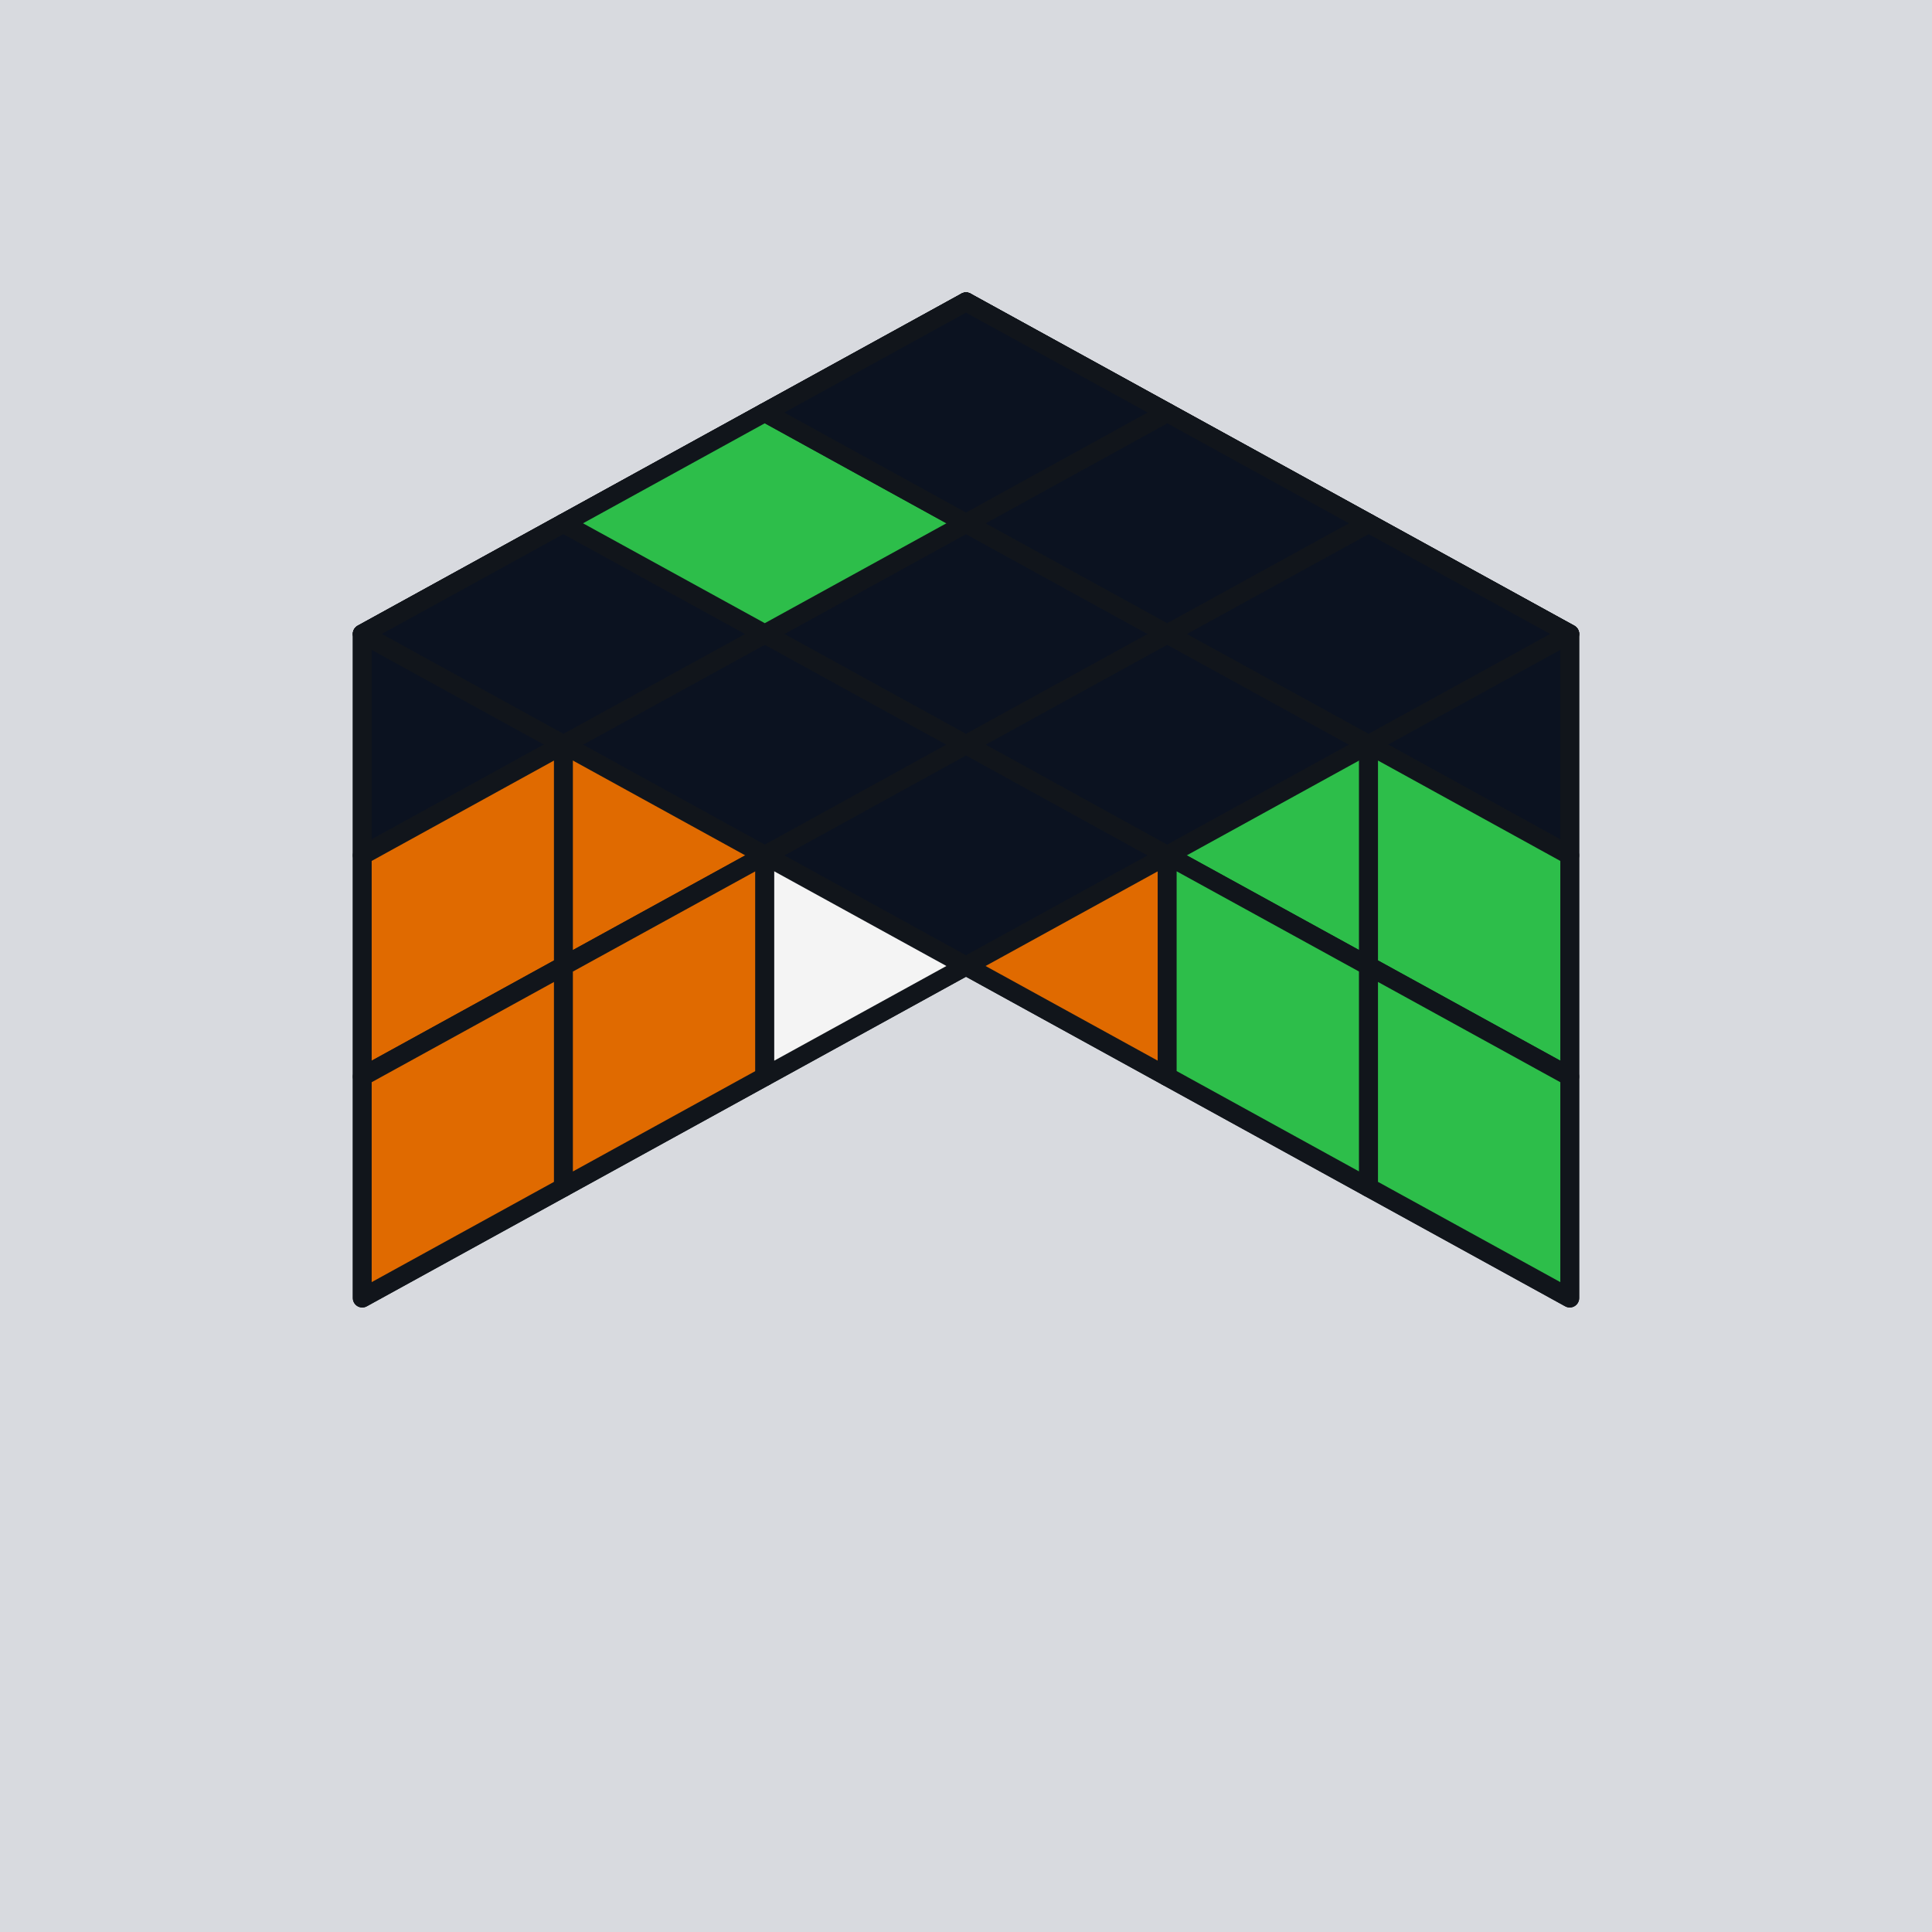
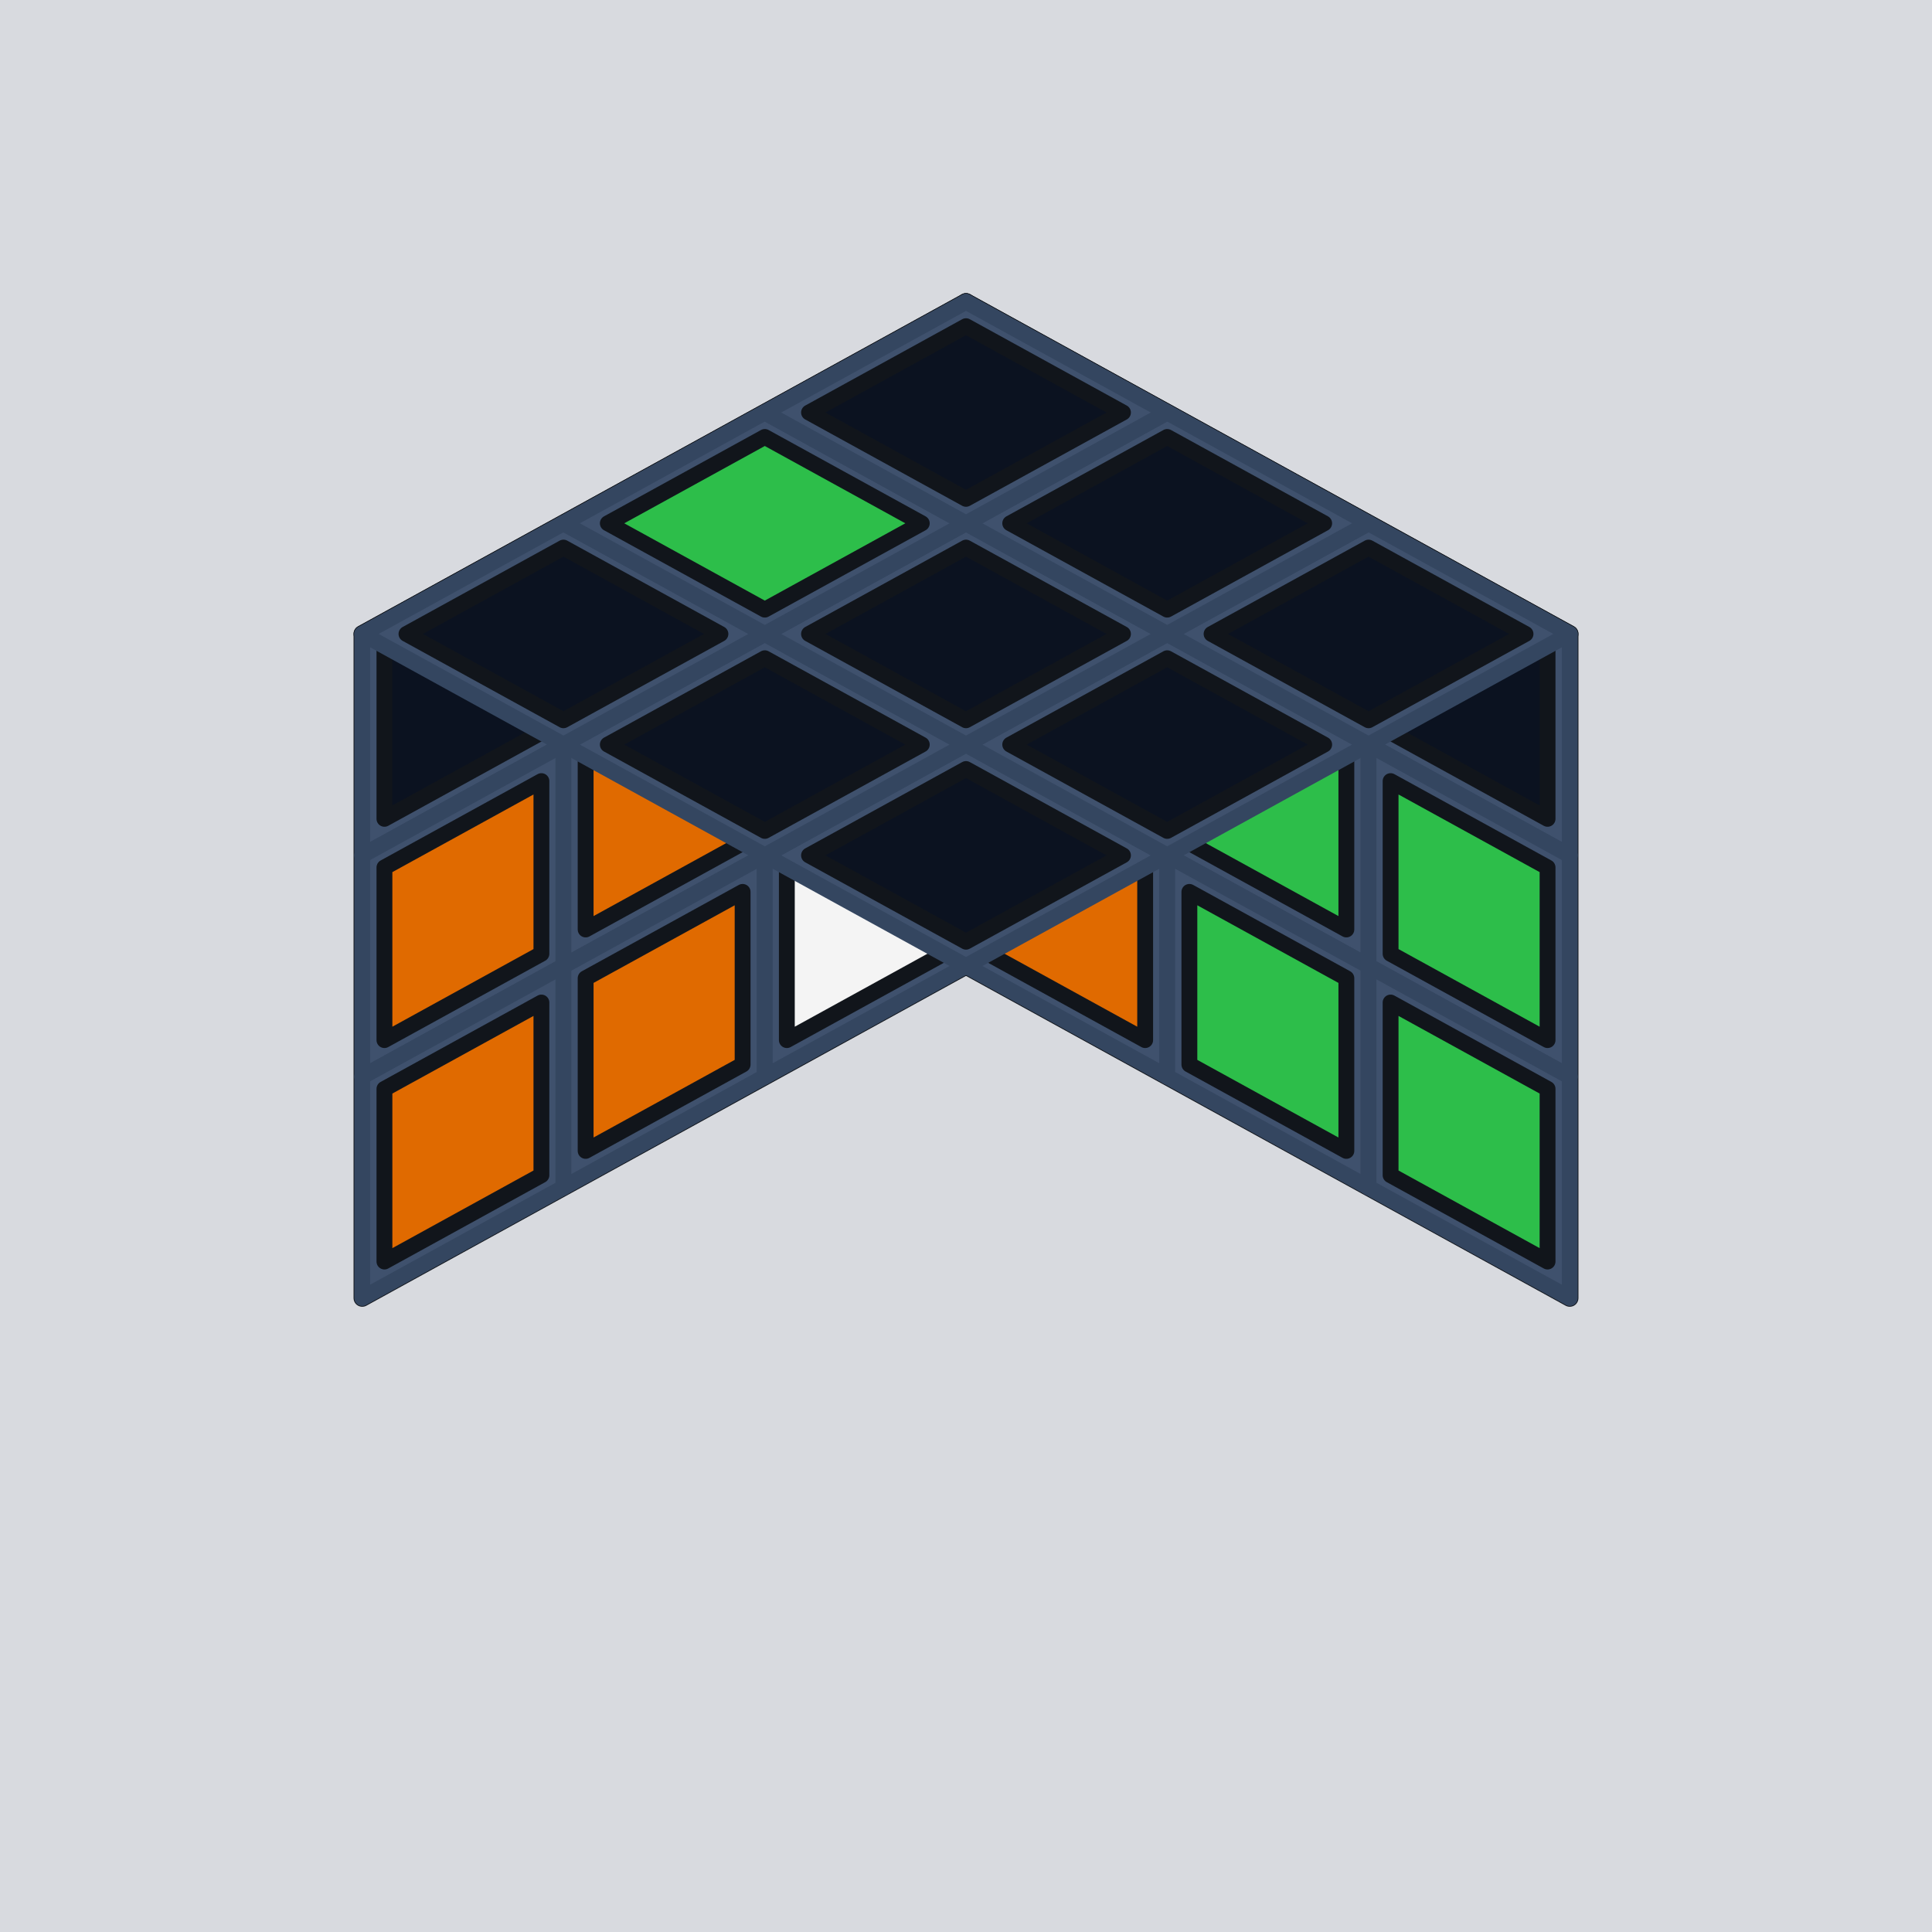
<svg xmlns="http://www.w3.org/2000/svg" viewBox="0 0 128 128">
  <rect x="0" y="0" width="128" height="128" fill="#D8DADF" />
-   <polygon points="64.00,64.00 104.00,42.00 64.00,20.00 24.00,42.00" fill="#0B1220" stroke="#11151B" stroke-width="1.25" stroke-linejoin="round" />
-   <polygon points="24.00,42.00 64.00,20.00 64.00,64.00 24.00,86.00" fill="#0B1220" stroke="#11151B" stroke-width="1.25" stroke-linejoin="round" />
-   <polygon points="64.00,20.00 104.00,42.00 104.00,86.00 64.00,64.00" fill="#0B1220" stroke="#11151B" stroke-width="1.25" stroke-linejoin="round" />
-   <polygon points="24.00,42.00 37.33,34.67 37.33,49.33 24.00,56.67" fill="#0B1220" stroke="#11151B" stroke-width="1.25" stroke-linejoin="round" />
-   <polygon points="37.33,34.67 50.67,27.33 50.67,42.00 37.33,49.33" fill="#E06A00" stroke="#11151B" stroke-width="1.25" stroke-linejoin="round" />
-   <polygon points="50.67,27.33 64.00,20.00 64.00,34.67 50.67,42.00" fill="#0B1220" stroke="#11151B" stroke-width="1.25" stroke-linejoin="round" />
-   <polygon points="24.00,56.67 37.33,49.33 37.33,64.00 24.00,71.33" fill="#E06A00" stroke="#11151B" stroke-width="1.25" stroke-linejoin="round" />
-   <polygon points="37.33,49.33 50.67,42.00 50.67,56.67 37.33,64.00" fill="#E06A00" stroke="#11151B" stroke-width="1.25" stroke-linejoin="round" />
-   <polygon points="50.67,42.00 64.00,34.67 64.00,49.33 50.67,56.67" fill="#0B1220" stroke="#11151B" stroke-width="1.25" stroke-linejoin="round" />
-   <polygon points="24.00,71.33 37.33,64.00 37.33,78.67 24.00,86.00" fill="#E06A00" stroke="#11151B" stroke-width="1.25" stroke-linejoin="round" />
-   <polygon points="37.33,64.00 50.67,56.67 50.67,71.33 37.33,78.67" fill="#E06A00" stroke="#11151B" stroke-width="1.25" stroke-linejoin="round" />
-   <polygon points="50.67,56.67 64.00,49.33 64.00,64.00 50.67,71.33" fill="#F4F4F4" stroke="#11151B" stroke-width="1.25" stroke-linejoin="round" />
-   <polygon points="64.00,20.00 77.33,27.33 77.33,42.00 64.00,34.67" fill="#0B1220" stroke="#11151B" stroke-width="1.25" stroke-linejoin="round" />
-   <polygon points="77.33,27.33 90.67,34.67 90.67,49.33 77.33,42.00" fill="#0B1220" stroke="#11151B" stroke-width="1.25" stroke-linejoin="round" />
-   <polygon points="90.67,34.67 104.00,42.00 104.00,56.67 90.67,49.33" fill="#0B1220" stroke="#11151B" stroke-width="1.25" stroke-linejoin="round" />
-   <polygon points="64.00,34.67 77.33,42.00 77.33,56.67 64.00,49.33" fill="#0B1220" stroke="#11151B" stroke-width="1.25" stroke-linejoin="round" />
-   <polygon points="77.33,42.00 90.67,49.33 90.67,64.00 77.33,56.67" fill="#2DBE4A" stroke="#11151B" stroke-width="1.25" stroke-linejoin="round" />
-   <polygon points="90.67,49.33 104.00,56.67 104.00,71.33 90.67,64.00" fill="#2DBE4A" stroke="#11151B" stroke-width="1.25" stroke-linejoin="round" />
-   <polygon points="64.00,49.33 77.33,56.67 77.33,71.33 64.00,64.00" fill="#E06A00" stroke="#11151B" stroke-width="1.25" stroke-linejoin="round" />
-   <polygon points="77.33,56.67 90.67,64.00 90.67,78.67 77.33,71.33" fill="#2DBE4A" stroke="#11151B" stroke-width="1.25" stroke-linejoin="round" />
-   <polygon points="90.67,64.00 104.00,71.33 104.00,86.00 90.67,78.67" fill="#2DBE4A" stroke="#11151B" stroke-width="1.25" stroke-linejoin="round" />
-   <polygon points="64.00,64.00 77.33,56.67 64.00,49.33 50.67,56.67" fill="#0B1220" stroke="#11151B" stroke-width="1.25" stroke-linejoin="round" />
-   <polygon points="77.33,56.67 90.67,49.33 77.33,42.00 64.00,49.33" fill="#0B1220" stroke="#11151B" stroke-width="1.25" stroke-linejoin="round" />
-   <polygon points="90.67,49.33 104.00,42.00 90.67,34.67 77.33,42.00" fill="#0B1220" stroke="#11151B" stroke-width="1.25" stroke-linejoin="round" />
-   <polygon points="50.67,56.67 64.00,49.33 50.67,42.00 37.33,49.33" fill="#0B1220" stroke="#11151B" stroke-width="1.25" stroke-linejoin="round" />
-   <polygon points="64.00,49.33 77.33,42.00 64.00,34.67 50.67,42.00" fill="#0B1220" stroke="#11151B" stroke-width="1.25" stroke-linejoin="round" />
-   <polygon points="77.33,42.00 90.67,34.67 77.33,27.33 64.00,34.67" fill="#0B1220" stroke="#11151B" stroke-width="1.25" stroke-linejoin="round" />
-   <polygon points="37.33,49.33 50.67,42.00 37.33,34.67 24.00,42.00" fill="#0B1220" stroke="#11151B" stroke-width="1.25" stroke-linejoin="round" />
-   <polygon points="50.67,42.00 64.00,34.67 50.67,27.33 37.33,34.67" fill="#2DBE4A" stroke="#11151B" stroke-width="1.25" stroke-linejoin="round" />
-   <polygon points="64.00,34.67 77.33,27.33 64.00,20.00 50.67,27.33" fill="#0B1220" stroke="#11151B" stroke-width="1.25" stroke-linejoin="round" />
+   <polygon points="64.00,64.00 104.00,42.00 64.00,20.00 24.00,42.00" fill="#0B1220" stroke="#11151B" stroke-width="1.15" stroke-linejoin="round" />
+   <polygon points="24.00,42.00 64.00,20.00 64.00,64.00 24.00,86.00" fill="#0B1220" stroke="#11151B" stroke-width="1.15" stroke-linejoin="round" />
+   <polygon points="64.00,20.00 104.00,42.00 104.00,86.00 64.00,64.00" fill="#0B1220" stroke="#11151B" stroke-width="1.15" stroke-linejoin="round" />
+   <polygon points="24.00,42.00 37.33,34.67 37.33,49.33 24.00,56.67" fill="#3F516D" stroke="#344660" stroke-width="1.05" stroke-linejoin="round" />
+   <polygon points="25.47,42.81 35.87,37.09 35.87,48.53 25.47,54.25" fill="#0B1220" stroke="#11151B" stroke-width="1.05" stroke-linejoin="round" />
+   <polygon points="37.33,34.67 50.67,27.33 50.67,42.00 37.33,49.33" fill="#3F516D" stroke="#344660" stroke-width="1.05" stroke-linejoin="round" />
+   <polygon points="38.80,35.47 49.20,29.75 49.20,41.19 38.80,46.91" fill="#E06A00" stroke="#11151B" stroke-width="1.05" stroke-linejoin="round" />
+   <polygon points="50.67,27.33 64.00,20.00 64.00,34.67 50.67,42.00" fill="#3F516D" stroke="#344660" stroke-width="1.05" stroke-linejoin="round" />
+   <polygon points="52.13,28.14 62.53,22.42 62.53,33.86 52.13,39.58" fill="#0B1220" stroke="#11151B" stroke-width="1.05" stroke-linejoin="round" />
+   <polygon points="24.00,56.67 37.33,49.33 37.33,64.00 24.00,71.33" fill="#3F516D" stroke="#344660" stroke-width="1.05" stroke-linejoin="round" />
+   <polygon points="25.47,57.47 35.87,51.75 35.87,63.19 25.47,68.91" fill="#E06A00" stroke="#11151B" stroke-width="1.05" stroke-linejoin="round" />
+   <polygon points="37.33,49.33 50.67,42.00 50.67,56.67 37.33,64.00" fill="#3F516D" stroke="#344660" stroke-width="1.05" stroke-linejoin="round" />
+   <polygon points="38.80,50.14 49.20,44.42 49.20,55.86 38.80,61.58" fill="#E06A00" stroke="#11151B" stroke-width="1.05" stroke-linejoin="round" />
+   <polygon points="50.67,42.00 64.00,34.67 64.00,49.33 50.67,56.67" fill="#3F516D" stroke="#344660" stroke-width="1.05" stroke-linejoin="round" />
+   <polygon points="52.13,42.81 62.53,37.09 62.53,48.53 52.13,54.25" fill="#0B1220" stroke="#11151B" stroke-width="1.05" stroke-linejoin="round" />
+   <polygon points="24.00,71.33 37.33,64.00 37.33,78.67 24.00,86.00" fill="#3F516D" stroke="#344660" stroke-width="1.05" stroke-linejoin="round" />
+   <polygon points="25.47,72.14 35.87,66.42 35.87,77.86 25.47,83.58" fill="#E06A00" stroke="#11151B" stroke-width="1.05" stroke-linejoin="round" />
+   <polygon points="37.33,64.00 50.67,56.67 50.67,71.33 37.33,78.67" fill="#3F516D" stroke="#344660" stroke-width="1.05" stroke-linejoin="round" />
+   <polygon points="38.80,64.81 49.20,59.09 49.20,70.53 38.80,76.25" fill="#E06A00" stroke="#11151B" stroke-width="1.05" stroke-linejoin="round" />
+   <polygon points="50.67,56.67 64.00,49.33 64.00,64.00 50.67,71.33" fill="#3F516D" stroke="#344660" stroke-width="1.05" stroke-linejoin="round" />
+   <polygon points="52.13,57.47 62.53,51.75 62.53,63.19 52.13,68.91" fill="#F4F4F4" stroke="#11151B" stroke-width="1.05" stroke-linejoin="round" />
+   <polygon points="64.00,20.00 77.33,27.33 77.33,42.00 64.00,34.67" fill="#3F516D" stroke="#344660" stroke-width="1.05" stroke-linejoin="round" />
+   <polygon points="65.47,22.42 75.87,28.14 75.87,39.58 65.47,33.86" fill="#0B1220" stroke="#11151B" stroke-width="1.05" stroke-linejoin="round" />
+   <polygon points="77.33,27.33 90.67,34.67 90.67,49.33 77.33,42.00" fill="#3F516D" stroke="#344660" stroke-width="1.05" stroke-linejoin="round" />
+   <polygon points="78.80,29.75 89.20,35.47 89.20,46.91 78.80,41.19" fill="#0B1220" stroke="#11151B" stroke-width="1.05" stroke-linejoin="round" />
+   <polygon points="90.67,34.67 104.00,42.00 104.00,56.67 90.67,49.33" fill="#3F516D" stroke="#344660" stroke-width="1.05" stroke-linejoin="round" />
+   <polygon points="92.13,37.09 102.53,42.81 102.53,54.25 92.13,48.53" fill="#0B1220" stroke="#11151B" stroke-width="1.05" stroke-linejoin="round" />
+   <polygon points="64.00,34.67 77.33,42.00 77.33,56.67 64.00,49.33" fill="#3F516D" stroke="#344660" stroke-width="1.05" stroke-linejoin="round" />
+   <polygon points="65.47,37.09 75.87,42.81 75.87,54.25 65.47,48.53" fill="#0B1220" stroke="#11151B" stroke-width="1.05" stroke-linejoin="round" />
+   <polygon points="77.33,42.00 90.67,49.33 90.67,64.00 77.33,56.67" fill="#3F516D" stroke="#344660" stroke-width="1.05" stroke-linejoin="round" />
+   <polygon points="78.80,44.42 89.20,50.14 89.20,61.58 78.80,55.86" fill="#2DBE4A" stroke="#11151B" stroke-width="1.05" stroke-linejoin="round" />
+   <polygon points="90.67,49.33 104.00,56.67 104.00,71.33 90.67,64.00" fill="#3F516D" stroke="#344660" stroke-width="1.05" stroke-linejoin="round" />
+   <polygon points="92.13,51.75 102.53,57.47 102.53,68.91 92.13,63.19" fill="#2DBE4A" stroke="#11151B" stroke-width="1.05" stroke-linejoin="round" />
+   <polygon points="64.00,49.33 77.33,56.67 77.33,71.33 64.00,64.00" fill="#3F516D" stroke="#344660" stroke-width="1.05" stroke-linejoin="round" />
+   <polygon points="65.47,51.75 75.87,57.47 75.87,68.91 65.47,63.19" fill="#E06A00" stroke="#11151B" stroke-width="1.05" stroke-linejoin="round" />
+   <polygon points="77.33,56.67 90.67,64.00 90.67,78.67 77.33,71.33" fill="#3F516D" stroke="#344660" stroke-width="1.05" stroke-linejoin="round" />
+   <polygon points="78.80,59.09 89.20,64.81 89.20,76.25 78.80,70.53" fill="#2DBE4A" stroke="#11151B" stroke-width="1.05" stroke-linejoin="round" />
+   <polygon points="90.67,64.00 104.00,71.33 104.00,86.00 90.67,78.67" fill="#3F516D" stroke="#344660" stroke-width="1.05" stroke-linejoin="round" />
+   <polygon points="92.13,66.42 102.53,72.14 102.53,83.58 92.13,77.86" fill="#2DBE4A" stroke="#11151B" stroke-width="1.05" stroke-linejoin="round" />
+   <polygon points="64.00,64.00 77.33,56.67 64.00,49.33 50.67,56.67" fill="#3F516D" stroke="#344660" stroke-width="1.05" stroke-linejoin="round" />
+   <polygon points="64.00,62.39 74.40,56.67 64.00,50.95 53.60,56.67" fill="#0B1220" stroke="#11151B" stroke-width="1.05" stroke-linejoin="round" />
+   <polygon points="77.33,56.67 90.67,49.33 77.33,42.00 64.00,49.33" fill="#3F516D" stroke="#344660" stroke-width="1.05" stroke-linejoin="round" />
+   <polygon points="77.33,55.05 87.73,49.33 77.33,43.61 66.93,49.33" fill="#0B1220" stroke="#11151B" stroke-width="1.05" stroke-linejoin="round" />
+   <polygon points="90.67,49.33 104.00,42.00 90.67,34.67 77.33,42.00" fill="#3F516D" stroke="#344660" stroke-width="1.05" stroke-linejoin="round" />
+   <polygon points="90.67,47.72 101.07,42.00 90.67,36.28 80.27,42.00" fill="#0B1220" stroke="#11151B" stroke-width="1.05" stroke-linejoin="round" />
+   <polygon points="50.67,56.67 64.00,49.33 50.67,42.00 37.33,49.33" fill="#3F516D" stroke="#344660" stroke-width="1.05" stroke-linejoin="round" />
+   <polygon points="50.67,55.05 61.07,49.33 50.67,43.61 40.27,49.33" fill="#0B1220" stroke="#11151B" stroke-width="1.05" stroke-linejoin="round" />
+   <polygon points="64.00,49.33 77.33,42.00 64.00,34.67 50.67,42.00" fill="#3F516D" stroke="#344660" stroke-width="1.05" stroke-linejoin="round" />
+   <polygon points="64.00,47.72 74.40,42.00 64.00,36.28 53.60,42.00" fill="#0B1220" stroke="#11151B" stroke-width="1.05" stroke-linejoin="round" />
+   <polygon points="77.33,42.00 90.67,34.67 77.33,27.33 64.00,34.67" fill="#3F516D" stroke="#344660" stroke-width="1.05" stroke-linejoin="round" />
+   <polygon points="77.33,40.39 87.73,34.67 77.33,28.95 66.93,34.67" fill="#0B1220" stroke="#11151B" stroke-width="1.05" stroke-linejoin="round" />
+   <polygon points="37.33,49.33 50.67,42.00 37.33,34.67 24.00,42.00" fill="#3F516D" stroke="#344660" stroke-width="1.05" stroke-linejoin="round" />
+   <polygon points="37.33,47.72 47.73,42.00 37.33,36.28 26.93,42.00" fill="#0B1220" stroke="#11151B" stroke-width="1.05" stroke-linejoin="round" />
+   <polygon points="50.67,42.00 64.00,34.67 50.67,27.33 37.33,34.67" fill="#3F516D" stroke="#344660" stroke-width="1.05" stroke-linejoin="round" />
+   <polygon points="50.67,40.39 61.07,34.67 50.67,28.95 40.27,34.67" fill="#2DBE4A" stroke="#11151B" stroke-width="1.05" stroke-linejoin="round" />
+   <polygon points="64.00,34.67 77.33,27.33 64.00,20.00 50.67,27.33" fill="#3F516D" stroke="#344660" stroke-width="1.05" stroke-linejoin="round" />
+   <polygon points="64.00,33.05 74.40,27.33 64.00,21.61 53.60,27.33" fill="#0B1220" stroke="#11151B" stroke-width="1.05" stroke-linejoin="round" />
</svg>
